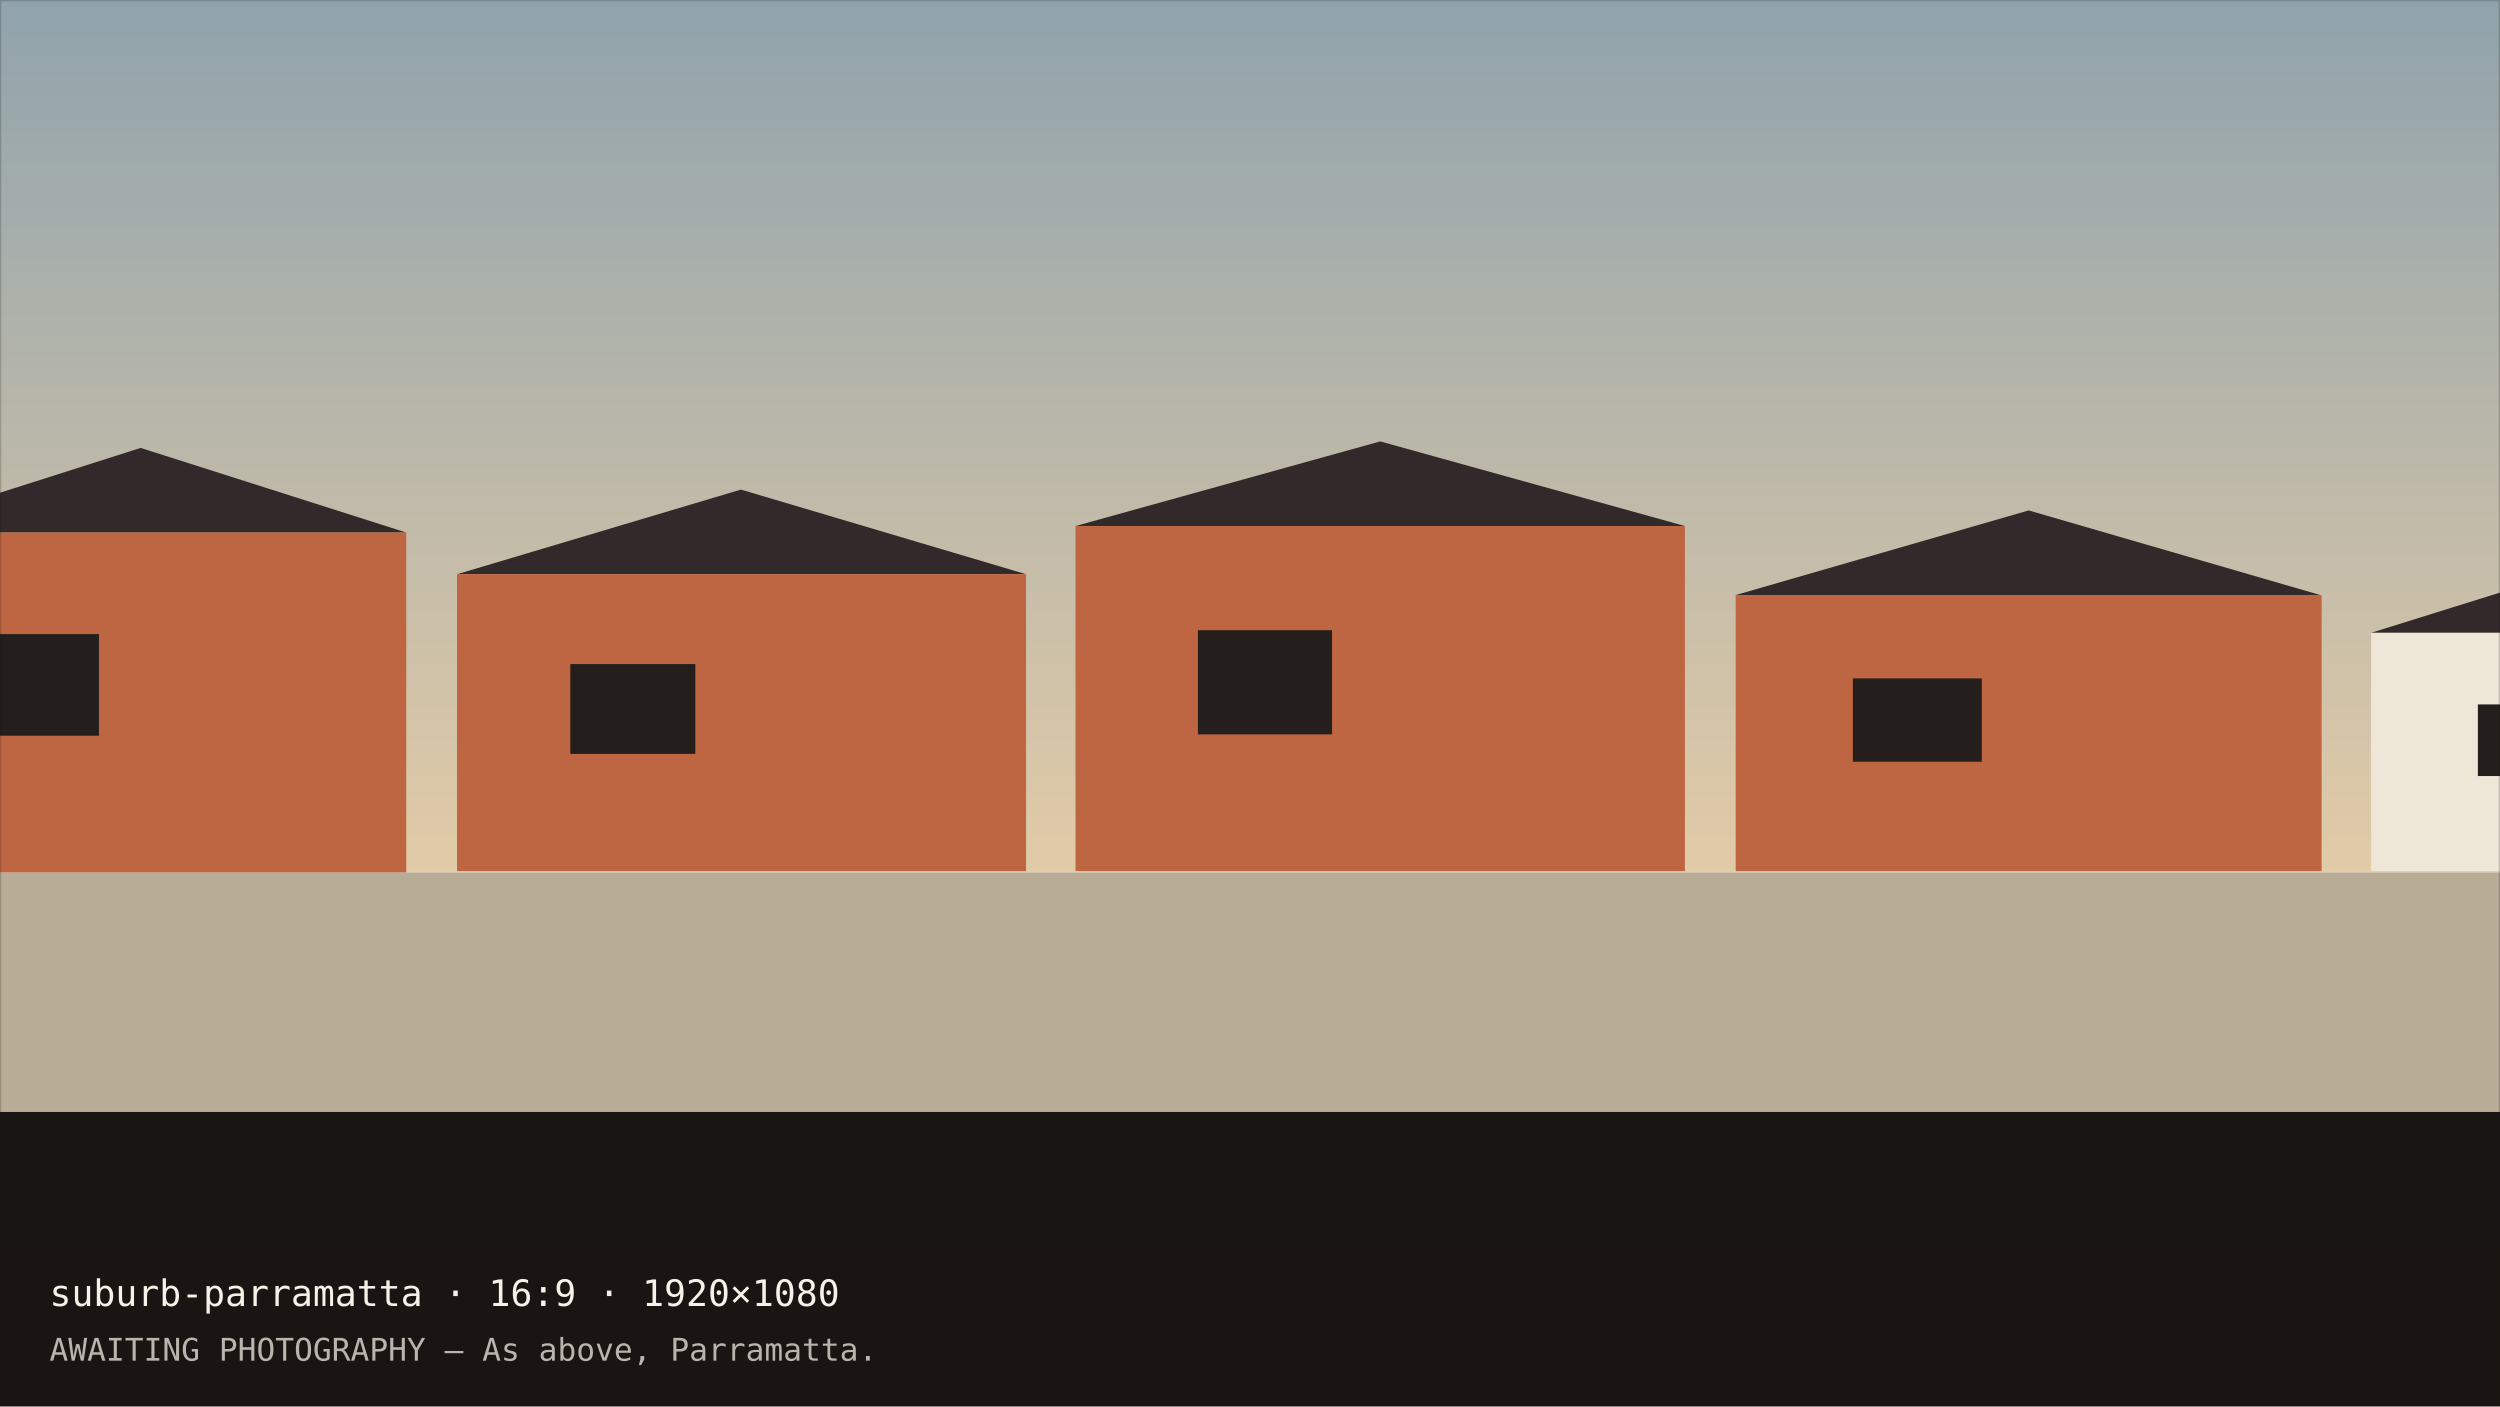
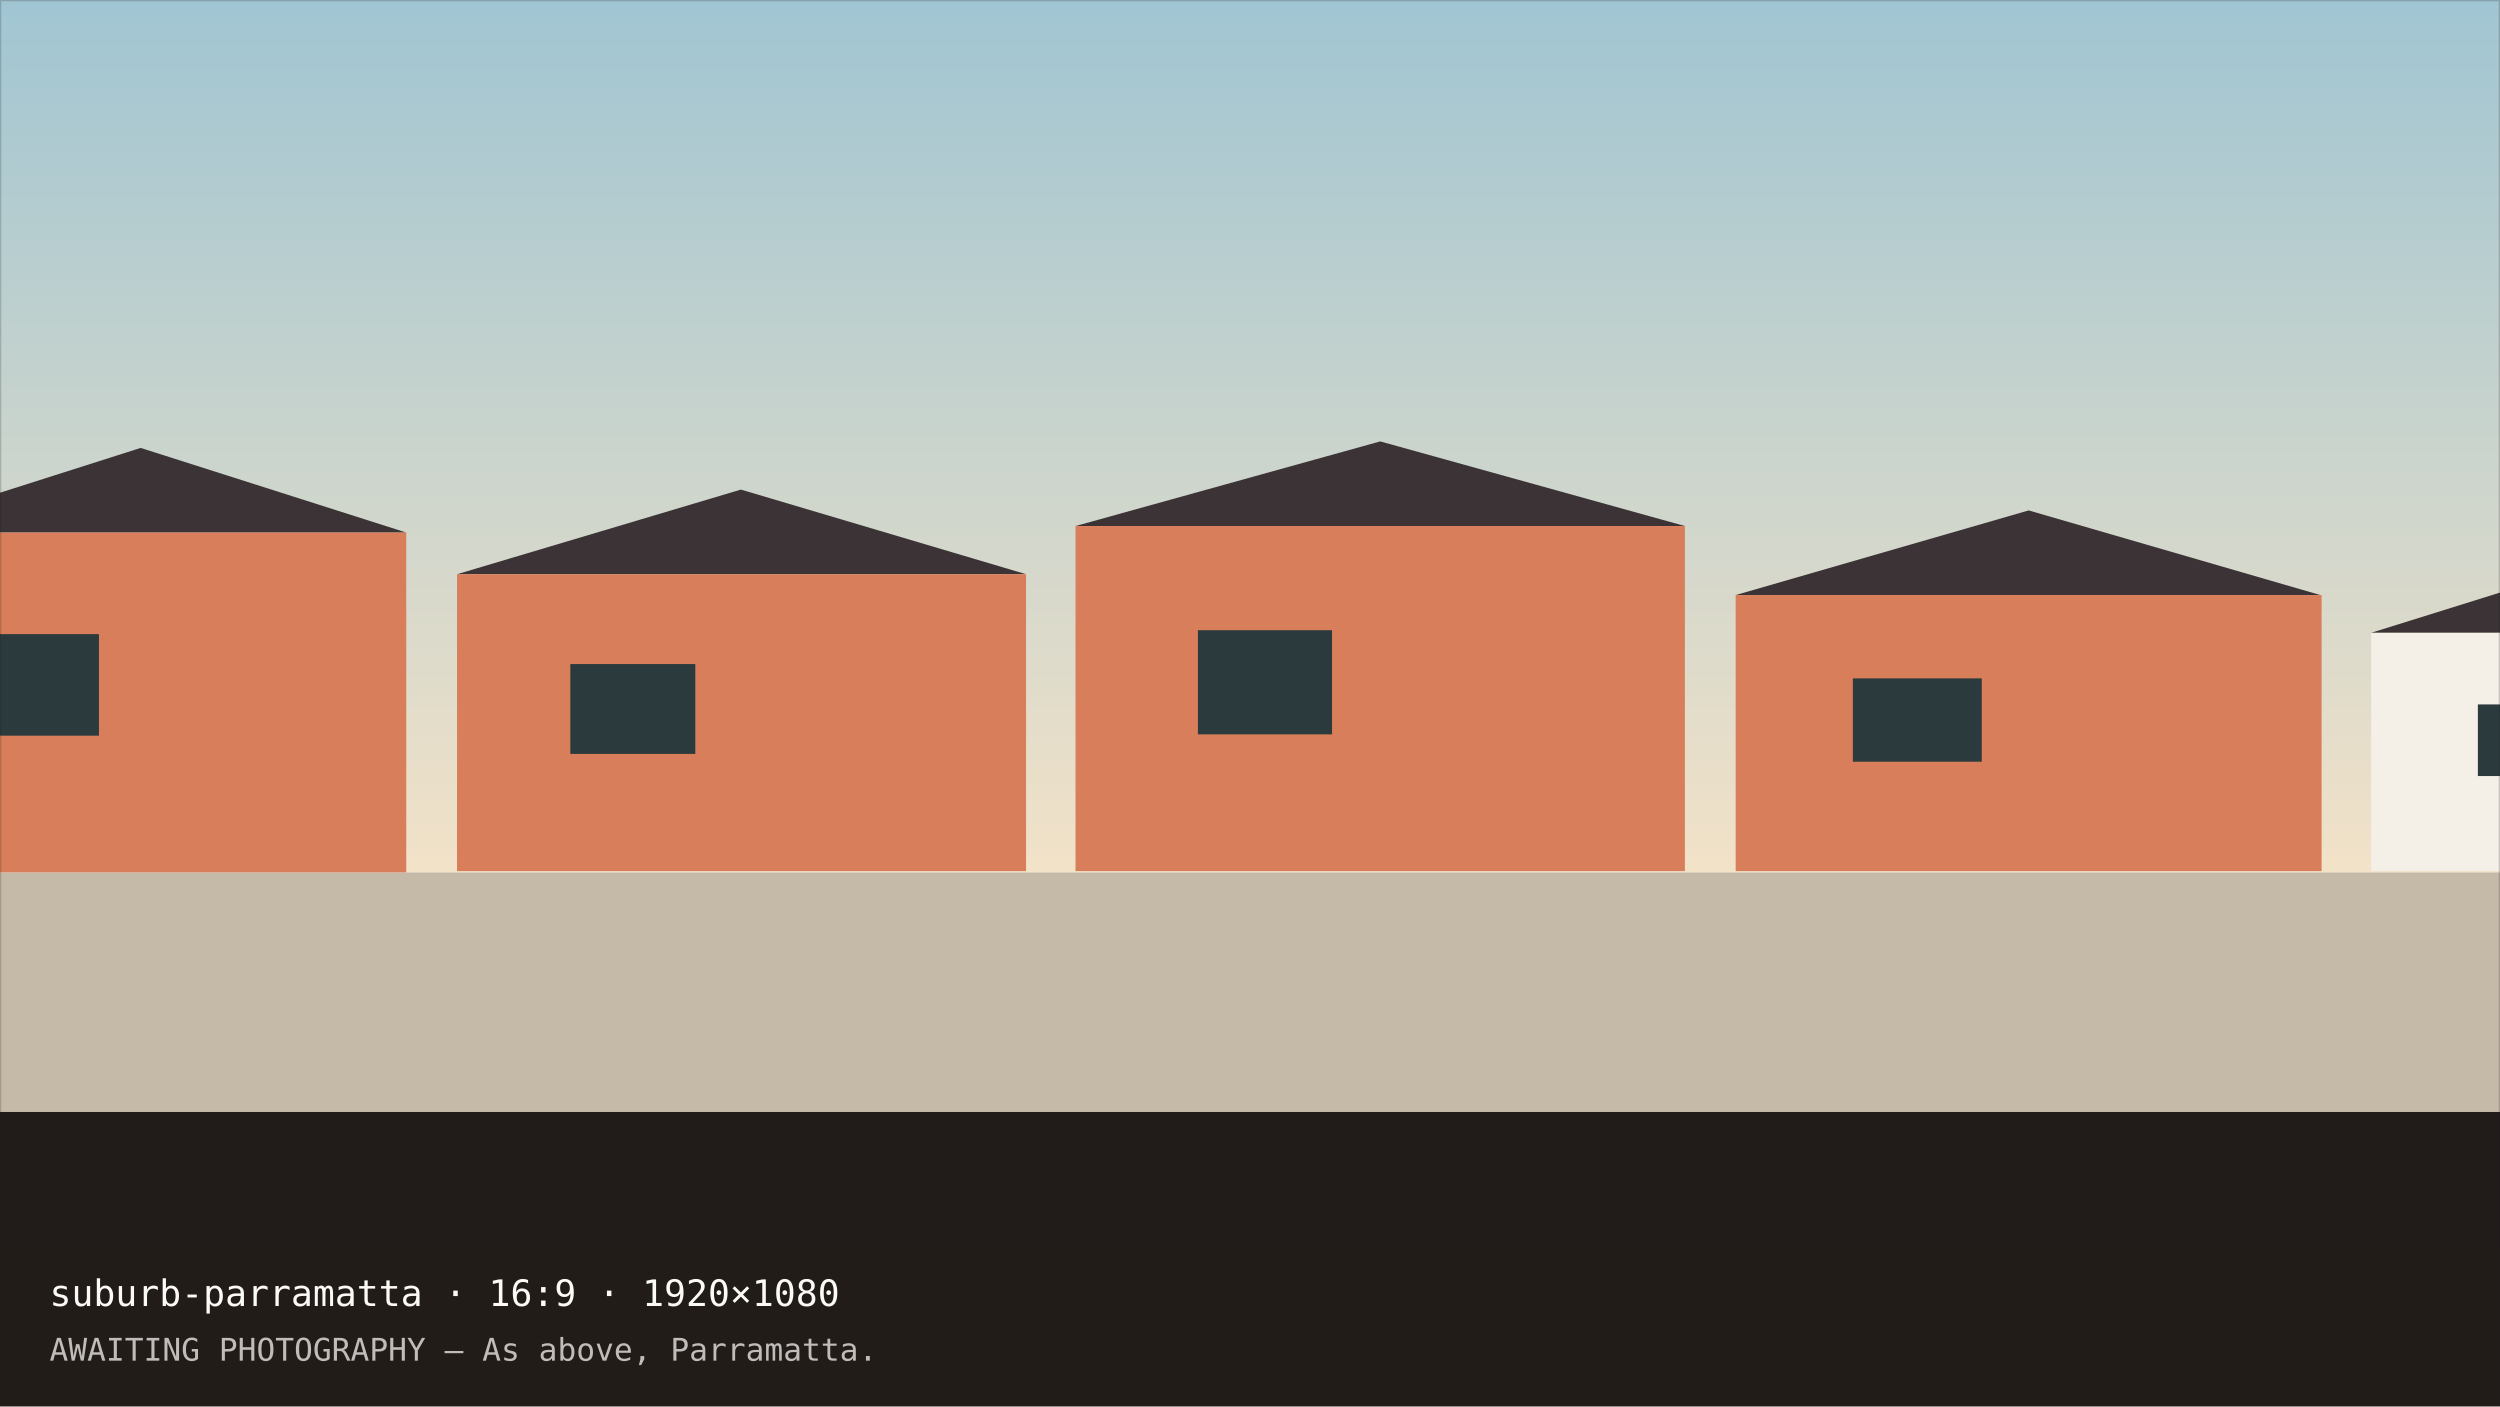
<svg xmlns="http://www.w3.org/2000/svg" width="1920" height="1080" viewBox="0 0 1920 1080" role="img" aria-label="Temporary placeholder awaiting photography: As above, Parramatta.">
  <defs>
    <linearGradient id="sky2" x1="0" y1="0" x2="0" y2="1">
-       <stop offset="0" stop-color="#90a3ac" />
-       <stop offset="1" stop-color="#e2cba7" />
+       <stop offset="0" stop-color="#a0c5d2" />
+       <stop offset="1" stop-color="#f2e2c8" />
    </linearGradient>
  </defs>
  <rect x="0" y="0" width="1920" height="670" fill="url(#sky2)" />
-   <rect x="0" y="670" width="1920" height="410" fill="#b8ac96" />
-   <rect x="0" y="854" width="1920" height="226" fill="#191513" />
-   <polygon points="-96,409 108,344 312,409" fill="#32292a" />
-   <rect x="-96" y="409" width="408" height="261" fill="#be6541" />
-   <rect x="-14" y="487" width="90" height="78" fill="#241e1c" />
-   <polygon points="351,441 569,376 788,441" fill="#32292a" />
-   <rect x="351" y="441" width="437" height="228" fill="#be6541" />
-   <rect x="438" y="510" width="96" height="69" fill="#241e1c" />
-   <polygon points="826,404 1060,339 1294,404" fill="#32292a" />
-   <rect x="826" y="404" width="468" height="265" fill="#be6541" />
-   <rect x="920" y="484" width="103" height="80" fill="#241e1c" />
-   <polygon points="1333,457 1558,392 1782,457" fill="#32292a" />
-   <rect x="1333" y="457" width="450" height="212" fill="#be6541" />
-   <rect x="1423" y="521" width="99" height="64" fill="#241e1c" />
-   <polygon points="1821,486 2026,422 2232,486" fill="#32292a" />
-   <rect x="1821" y="486" width="411" height="183" fill="#eee6d7" />
-   <rect x="1903" y="541" width="90" height="55" fill="#241e1c" />
-   <rect x="0" y="994" width="1920" height="86" fill="#1A1512" opacity="0.1" />
-   <rect x="0" y="961" width="1920" height="119" fill="#1A1512" opacity="0.88" />
-   <text x="38" y="1003" font-family="ui-monospace, Menlo, monospace" font-size="28" fill="#F7F2E7">suburb-parramatta · 16:9 · 1920×1080</text>
-   <text x="38" y="1045" font-family="ui-monospace, Menlo, monospace" font-size="24" fill="#F7F2E7" opacity="0.72">AWAITING PHOTOGRAPHY — As above, Parramatta.</text>
-   <rect x="0.5" y="0.5" width="1919" height="1079" fill="none" stroke="#1A1512" stroke-opacity="0.2" />
+   <rect x="0" y="670" width="1920" height="410" fill="#c5baa7" />
+   <rect x="0" y="854" width="1920" height="226" fill="#211c1a" />
+   <polygon points="-96,409 108,344 312,409" fill="#3b3336" />
+   <rect x="-96" y="409" width="408" height="261" fill="#d87e5b" />
+   <rect x="-14" y="487" width="90" height="78" fill="#2b3b3d" />
+   <polygon points="351,441 569,376 788,441" fill="#3b3336" />
+   <rect x="351" y="441" width="437" height="228" fill="#d87e5b" />
+   <rect x="438" y="510" width="96" height="69" fill="#2b3b3d" />
+   <polygon points="826,404 1060,339 1294,404" fill="#3b3336" />
+   <rect x="826" y="404" width="468" height="265" fill="#d87e5b" />
+   <rect x="920" y="484" width="103" height="80" fill="#2b3b3d" />
+   <polygon points="1333,457 1558,392 1782,457" fill="#3b3336" />
+   <rect x="1333" y="457" width="450" height="212" fill="#d87e5b" />
+   <rect x="1423" y="521" width="99" height="64" fill="#2b3b3d" />
+   <polygon points="1821,486 2026,422 2232,486" fill="#3b3336" />
+   <rect x="1821" y="486" width="411" height="183" fill="#f4efe7" />
+   <rect x="1903" y="541" width="90" height="55" fill="#2b3b3d" />
+   <rect x="0" y="994" width="1920" height="86" fill="#221C19" opacity="0.1" />
+   <rect x="0" y="961" width="1920" height="119" fill="#221C19" opacity="0.82" />
+   <text x="38" y="1003" font-family="ui-monospace, Menlo, monospace" font-size="28" fill="#FCFAF7">suburb-parramatta · 16:9 · 1920×1080</text>
+   <text x="38" y="1045" font-family="ui-monospace, Menlo, monospace" font-size="24" fill="#FCFAF7" opacity="0.72">AWAITING PHOTOGRAPHY — As above, Parramatta.</text>
+   <rect x="0.5" y="0.5" width="1919" height="1079" fill="none" stroke="#221C19" stroke-opacity="0.2" />
</svg>
